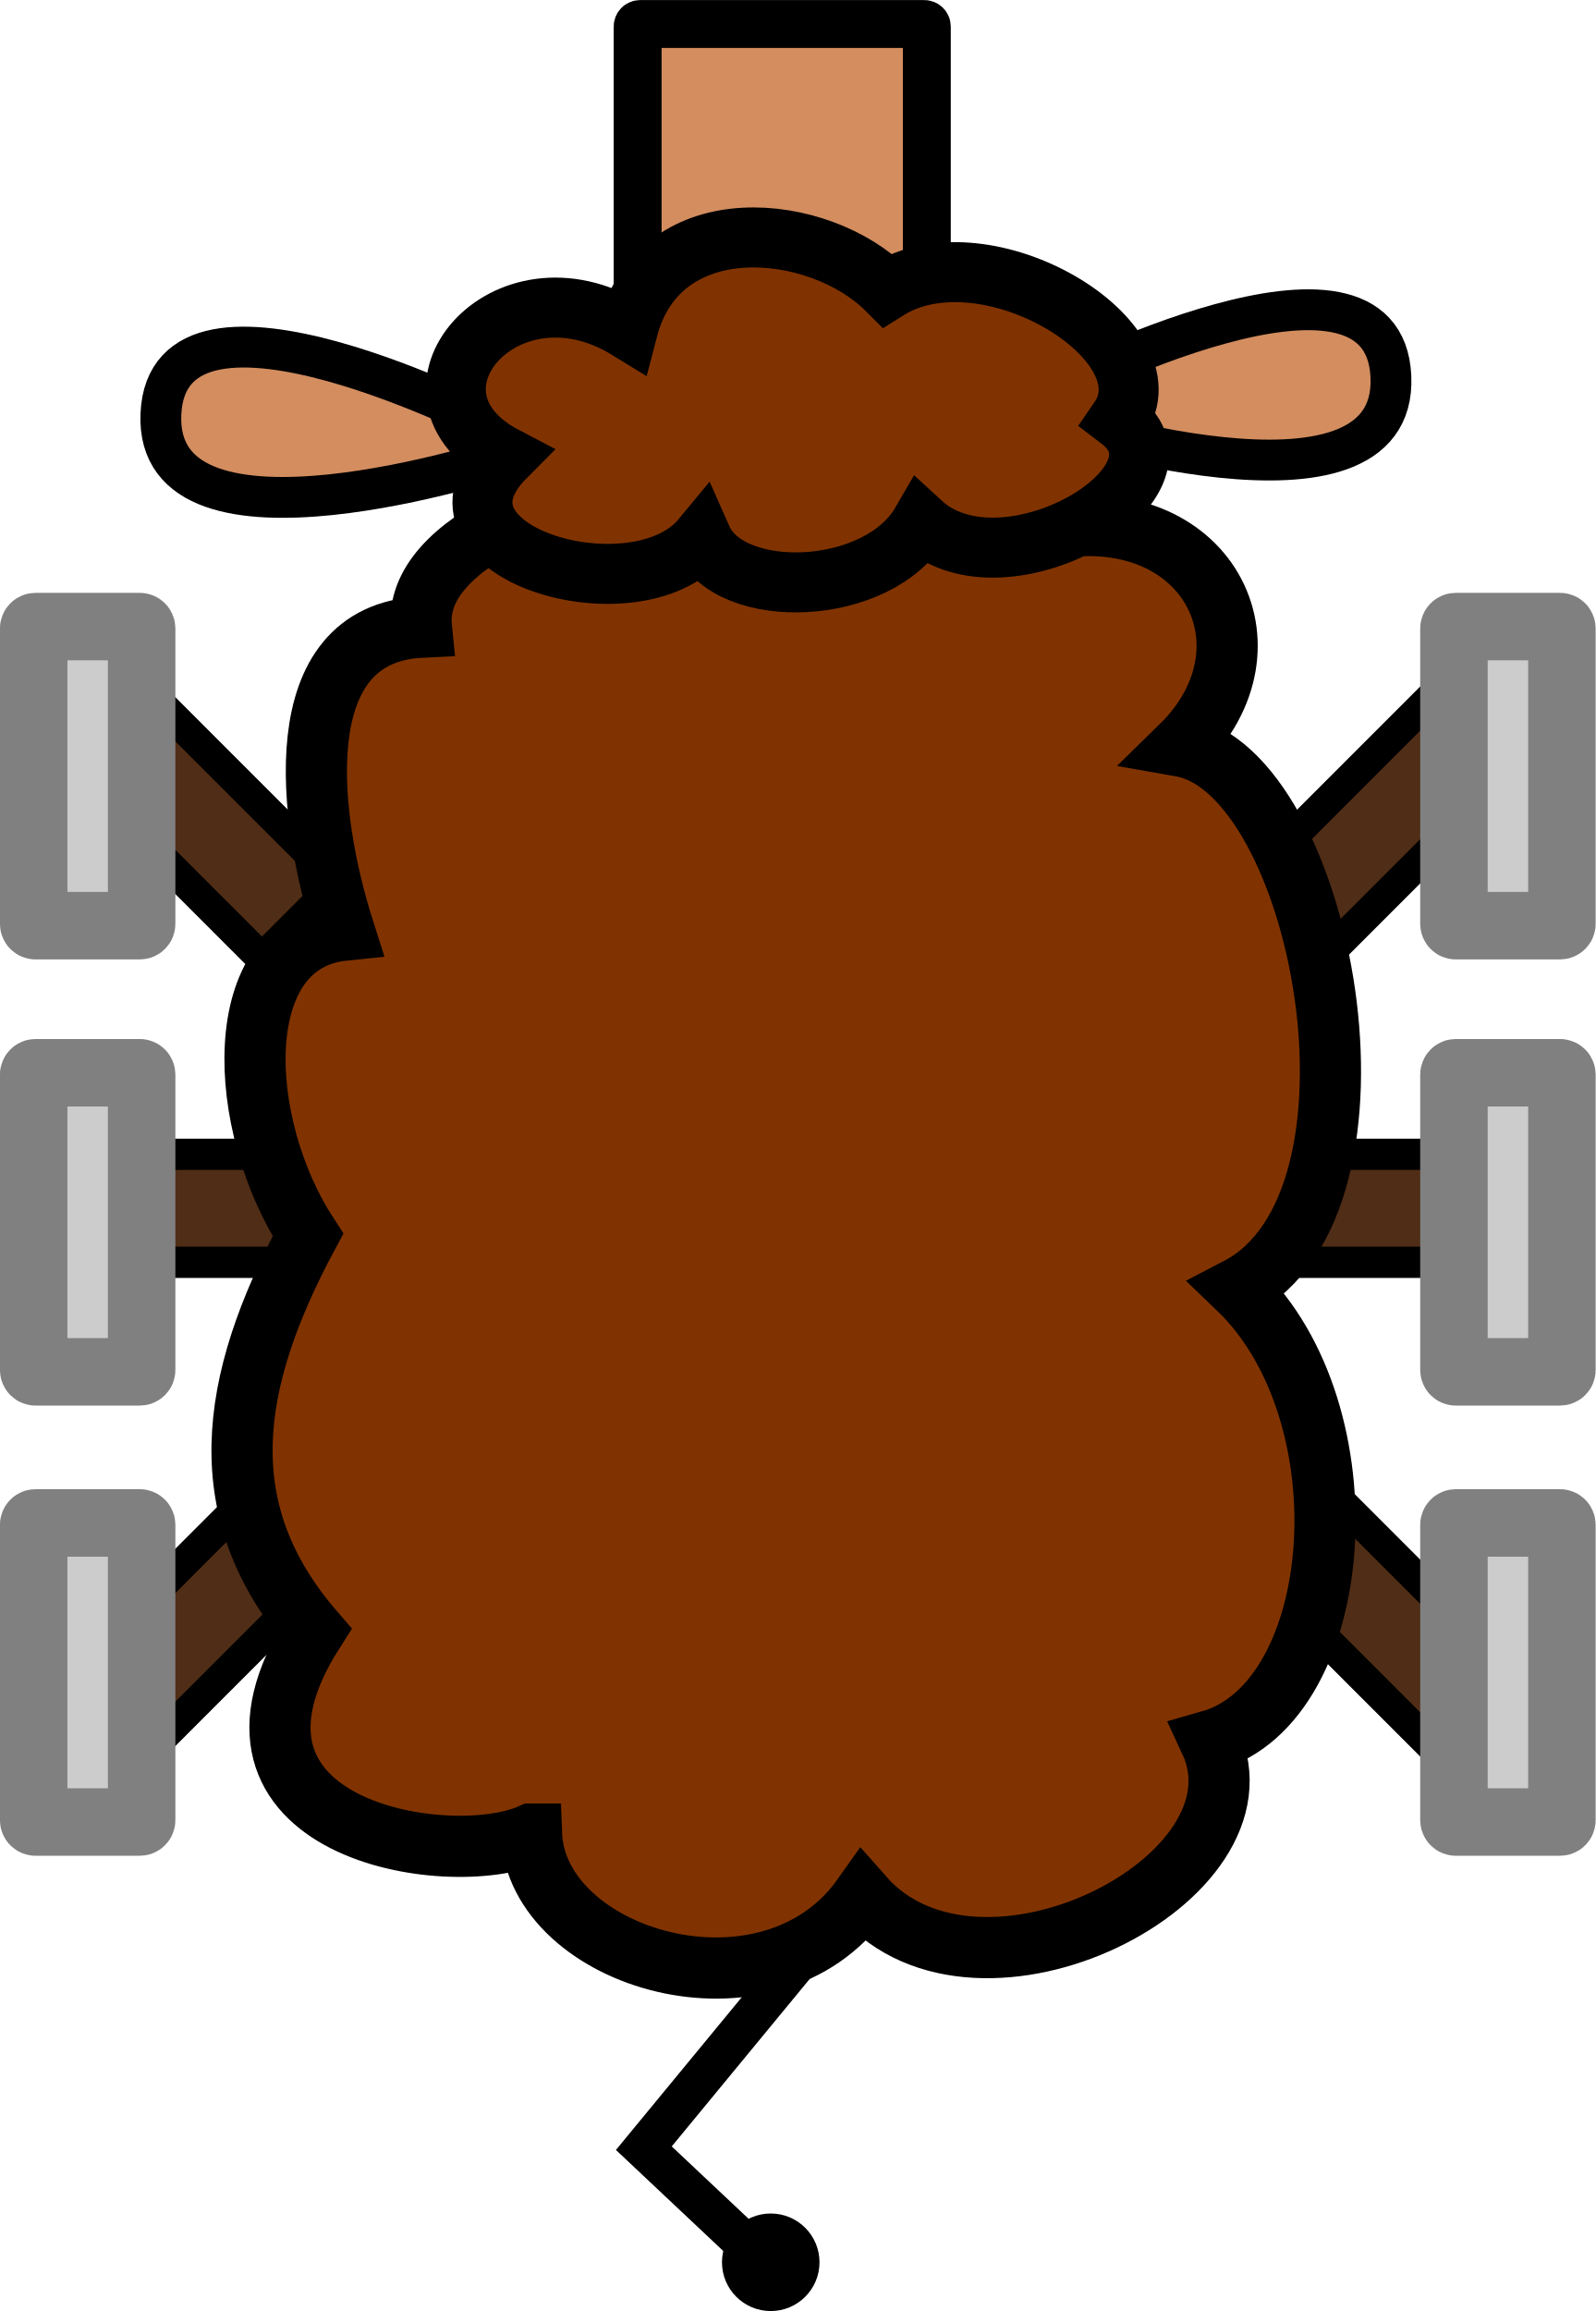
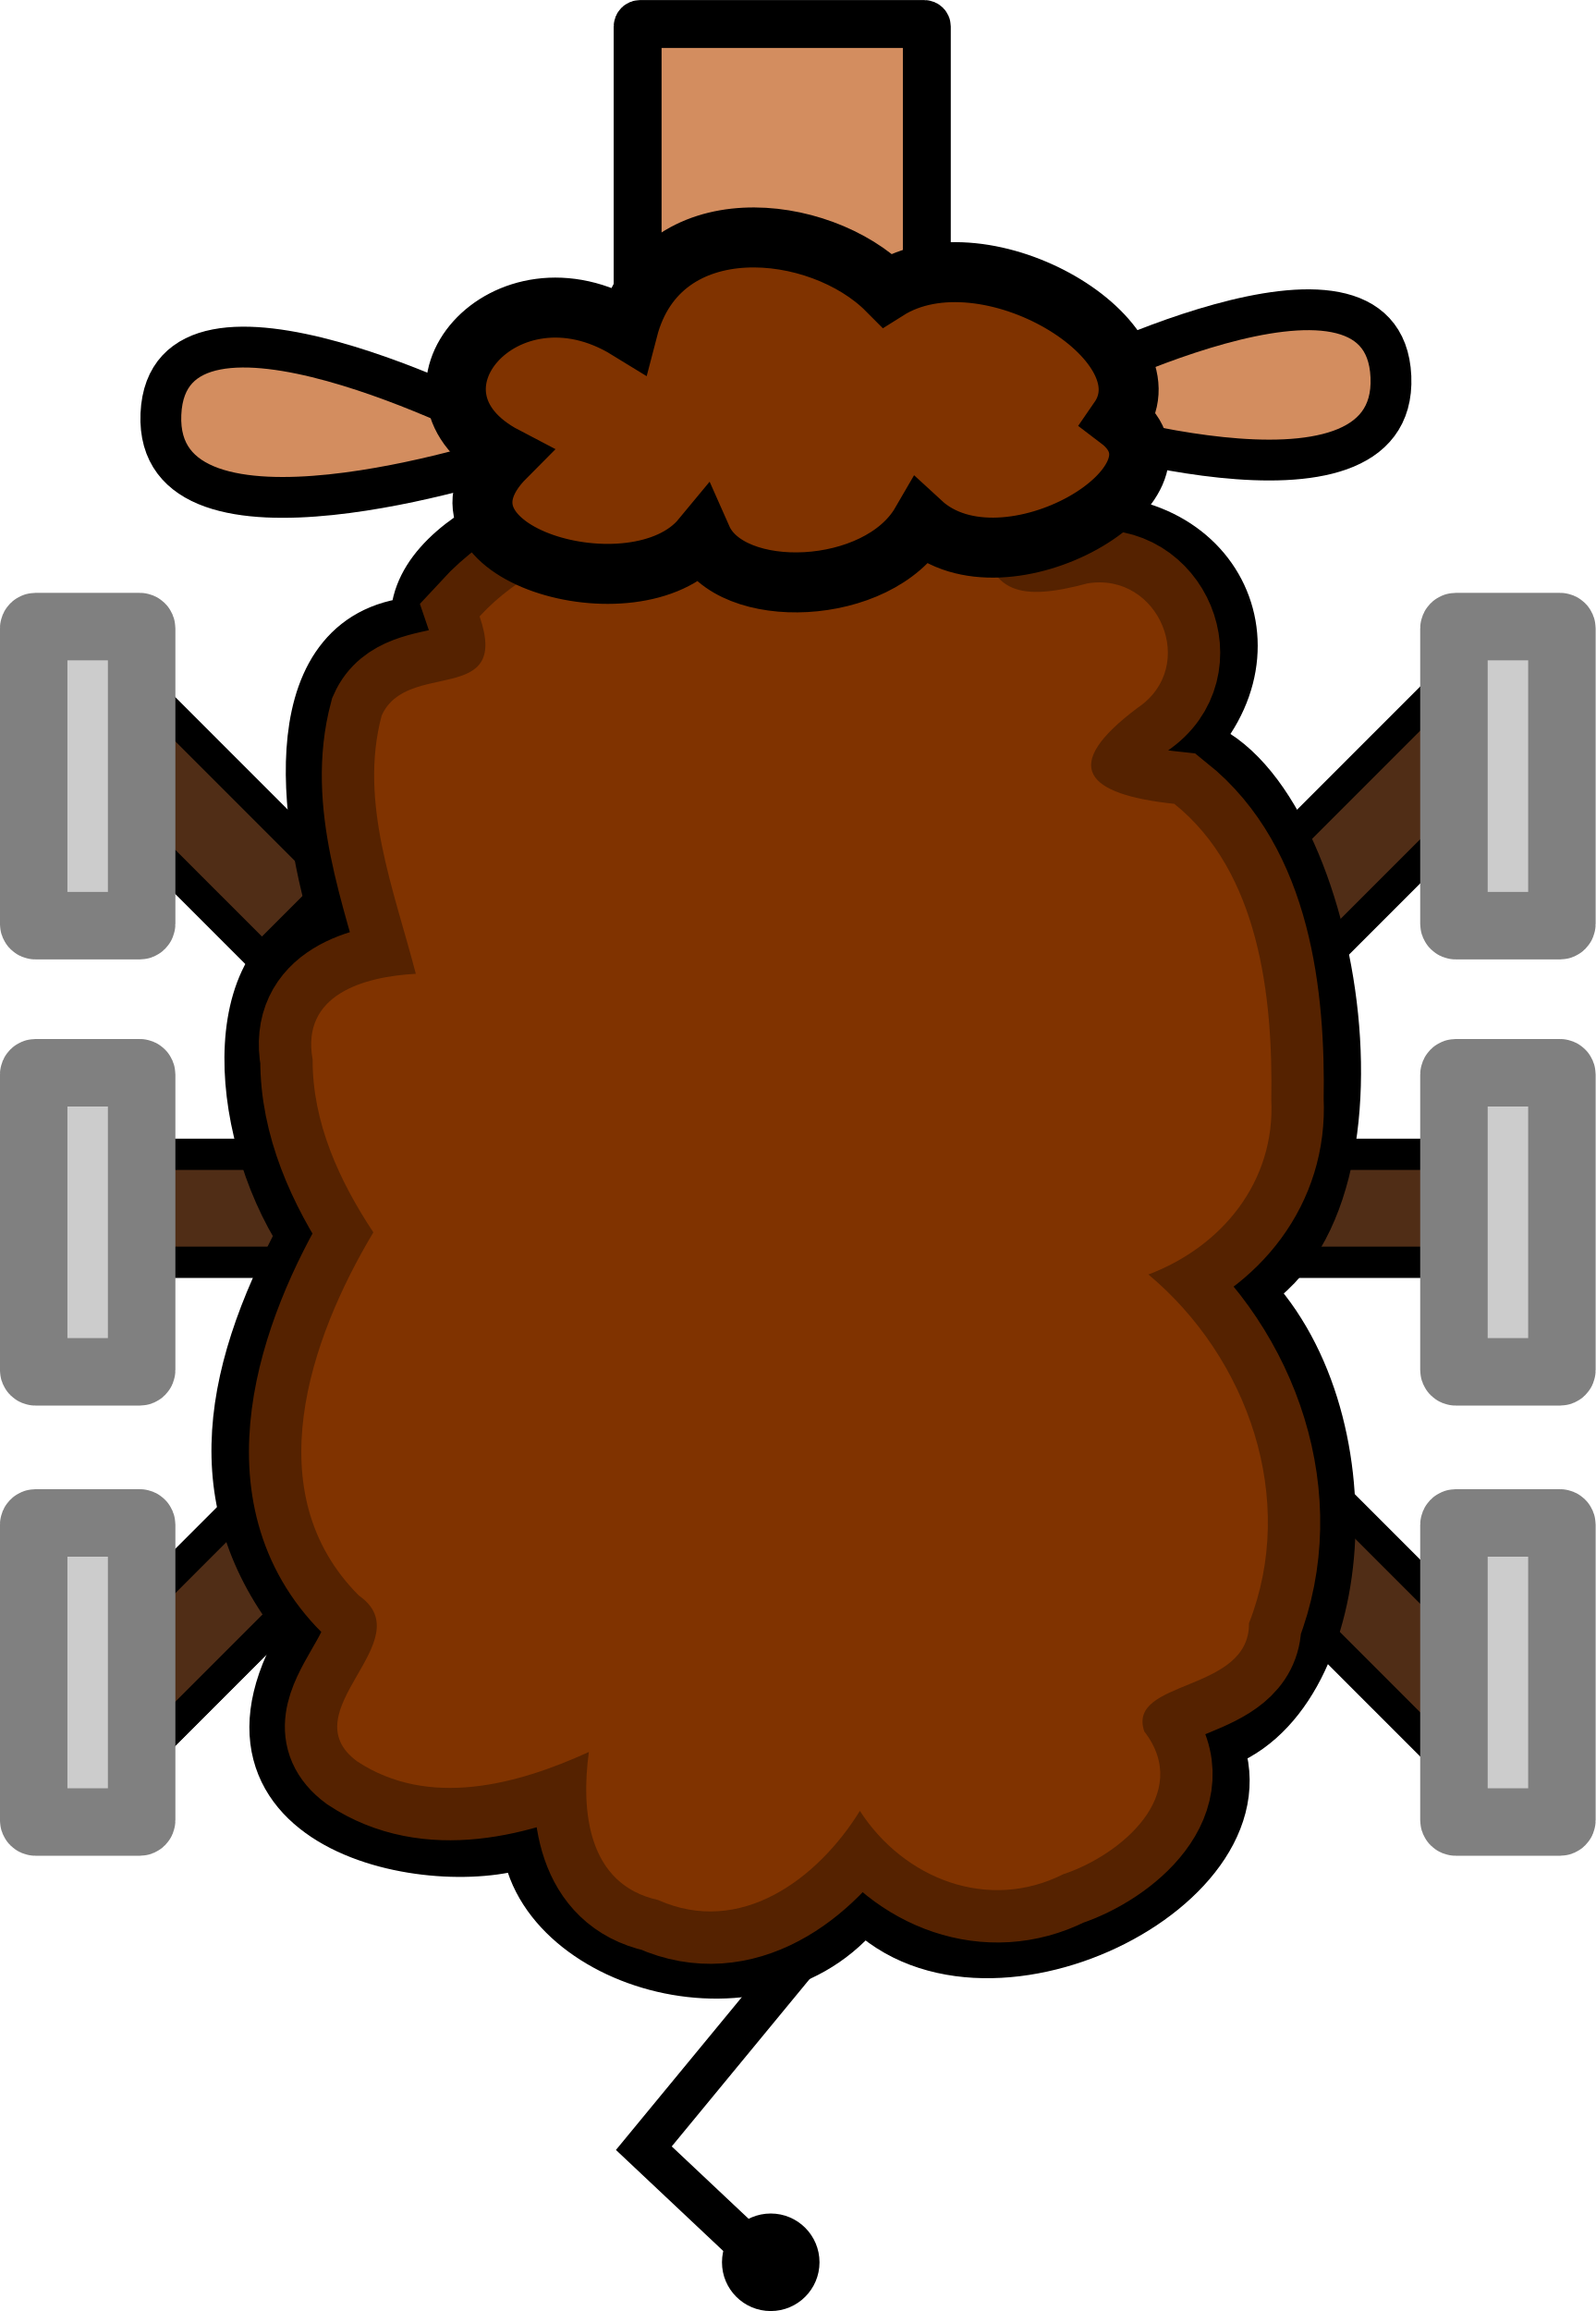
<svg xmlns="http://www.w3.org/2000/svg" width="14.66mm" height="21.227mm" viewBox="0 0 14.66 21.227" version="1.1" id="svg1530">
  <defs id="defs1524" />
  <g id="layer1" transform="translate(-73.37463,-156.5045)">
    <rect style="fill:#502d16;fill-opacity:1;stroke:#000000;stroke-width:0.287;stroke-miterlimit:4;stroke-dasharray:none" id="rect2145" width="0.992" height="2.747" x="173.892" y="66.721" ry="0.017" transform="rotate(45)" />
    <rect style="fill:#502d16;fill-opacity:1;stroke:#000000;stroke-width:0.287;stroke-miterlimit:4;stroke-dasharray:none" id="rect2137" width="0.992" height="2.747" x="173.892" y="66.721" ry="0.017" transform="rotate(45)" />
    <rect style="fill:#502d16;fill-opacity:1;stroke:#000000;stroke-width:0.287;stroke-miterlimit:4;stroke-dasharray:none" id="rect2139" width="0.992" height="2.747" x="59.828" y="180.785" ry="0.017" transform="matrix(-0.7071068,0.7071068,0.7071068,0.7071068,0,0)" />
    <rect style="fill:#502d16;fill-opacity:1;stroke:#000000;stroke-width:0.287;stroke-miterlimit:4;stroke-dasharray:none" id="rect2141" width="0.992" height="2.747" x="-63.306" y="-170.477" ry="0.017" transform="matrix(0.7071068,-0.7071068,-0.7071068,-0.7071068,0,0)" />
    <rect style="fill:#502d16;fill-opacity:1;stroke:#000000;stroke-width:0.287;stroke-miterlimit:4;stroke-dasharray:none" id="rect2143" width="0.992" height="2.747" x="-177.37" y="-56.413" ry="0.017" transform="rotate(-135)" />
    <rect style="fill:#502d16;fill-opacity:1;stroke:#000000;stroke-width:0.287;stroke-miterlimit:4;stroke-dasharray:none" id="rect2149" width="0.992" height="2.747" x="-168.099" y="-76.535" ry="0.017" transform="matrix(0,-1,-1,0,0,0)" />
    <rect style="fill:#502d16;fill-opacity:1;stroke:#000000;stroke-width:0.287;stroke-miterlimit:4;stroke-dasharray:none" id="rect2151" width="0.992" height="2.747" x="-168.099" y="84.777" ry="0.017" transform="rotate(-90)" />
    <path style="fill:none;stroke:#000000;stroke-width:0.375;stroke-linecap:butt;stroke-linejoin:miter;stroke-miterlimit:4;stroke-dasharray:none;stroke-opacity:1" d="m 81,174.161 -1.71,2.075 1.311,1.234" id="path2153" />
    <path style="fill:#803300;stroke:#000000;stroke-width:0.562;stroke-linecap:butt;stroke-linejoin:miter;stroke-miterlimit:4;stroke-dasharray:none;stroke-opacity:1;paint-order:normal" d="m 78.257,173.351 c -0.75,0.34 -3.162,-0.039 -1.998,-1.862 -0.948,-1.096 -0.794,-2.264 -0.055,-3.641 -0.66,-1.013 -0.738,-2.69 0.33,-2.8 -0.328,-1.028 -0.542,-2.723 0.712,-2.783 -0.16,-1.586 5.767,-2.214 5.747,-0.896 1.468,-0.281 2.167,1.074 1.232,1.989 1.3,0.228 2.051,4.184 0.523,4.979 1.203,1.153 0.995,3.802 -0.256,4.158 0.591,1.268 -2.123,2.642 -3.189,1.429 -0.862,1.22 -3.001,0.574 -3.045,-0.573 z" id="path2095" />
    <rect style="fill:#cccccc;stroke:#808080;stroke-width:0.62;stroke-miterlimit:4;stroke-dasharray:none" id="rect2115" width="0.992" height="2.747" x="73.684" y="162.26" ry="0.017" />
    <rect style="fill:#cccccc;stroke:#808080;stroke-width:0.62;stroke-miterlimit:4;stroke-dasharray:none" id="rect2117" width="0.992" height="2.747" x="73.684" y="166.358" ry="0.017" />
    <rect style="fill:#cccccc;stroke:#808080;stroke-width:0.62;stroke-miterlimit:4;stroke-dasharray:none" id="rect2119" width="0.992" height="2.747" x="73.684" y="170.493" ry="0.017" />
    <rect style="fill:#cccccc;stroke:#808080;stroke-width:0.62;stroke-miterlimit:4;stroke-dasharray:none" id="rect2121" width="0.992" height="2.747" x="86.733" y="162.26" ry="0.017" />
    <rect style="fill:#cccccc;stroke:#808080;stroke-width:0.62;stroke-miterlimit:4;stroke-dasharray:none" id="rect2123" width="0.992" height="2.747" x="86.733" y="166.358" ry="0.017" />
    <rect style="fill:#cccccc;stroke:#808080;stroke-width:0.62;stroke-miterlimit:4;stroke-dasharray:none" id="rect2125" width="0.992" height="2.747" x="86.733" y="170.493" ry="0.017" />
    <path style="fill:#d38d5f;stroke:#000000;stroke-width:0.375;stroke-linecap:butt;stroke-linejoin:miter;stroke-miterlimit:4;stroke-dasharray:none;stroke-opacity:1" d="m 77.952,160.427 c 0,0 -3.036,-1.57 -3.099,-0.119 -0.063,1.451 3.166,0.393 3.166,0.393" id="path2131" />
    <path style="fill:#d38d5f;stroke:#000000;stroke-width:0.375;stroke-linecap:butt;stroke-linejoin:miter;stroke-miterlimit:4;stroke-dasharray:none;stroke-opacity:1" d="m 83.055,160.084 c 0,0 3.036,-1.57 3.099,-0.119 0.063,1.451 -3.166,0.393 -3.166,0.393" id="path2133" />
    <rect style="fill:#d38d5f;fill-opacity:1;stroke:#000000;stroke-width:0.44;stroke-miterlimit:4;stroke-dasharray:none" id="rect2135" width="2.657" height="2.444" x="79.233" y="156.725" ry="0.023" />
+     <circle style="fill:#000000;fill-opacity:1;stroke:none;stroke-width:0.287;stroke-linecap:butt;stroke-linejoin:miter;stroke-miterlimit:4;stroke-dasharray:none;paint-order:normal" id="path2155" cx="80.456" cy="177.284" r="0.448" />
+     <path id="path2163" style="fill:#803300;stroke:#552200;stroke-width:0.962;stroke-linecap:butt;stroke-linejoin:miter;stroke-miterlimit:4;stroke-dasharray:none;stroke-opacity:1;paint-order:markers stroke fill" d="m 80.662,161.201 c -0.985,0.127 -2.17,0.194 -2.881,0.965 0.287,0.831 -0.669,0.391 -0.9,0.912 -0.212,0.797 0.116,1.605 0.314,2.371 -0.474,0.026 -1.057,0.188 -0.948,0.787 -0.003,0.576 0.245,1.116 0.558,1.588 -0.589,0.984 -1.073,2.396 -0.133,3.336 0.59,0.413 -0.643,1.061 -0.016,1.523 0.659,0.434 1.468,0.215 2.129,-0.086 -0.074,0.542 -0.011,1.217 0.635,1.359 0.759,0.339 1.468,-0.193 1.855,-0.818 0.404,0.625 1.179,0.93 1.87,0.581 0.52,-0.171 1.191,-0.731 0.743,-1.311 -0.165,-0.483 0.969,-0.352 0.962,-0.994 0.447,-1.14 -0.008,-2.437 -0.924,-3.203 0.679,-0.257 1.166,-0.855 1.129,-1.606 0.016,-0.943 -0.11,-2.091 -0.891,-2.717 -0.809,-0.086 -1.062,-0.34 -0.336,-0.883 0.564,-0.38 0.193,-1.25 -0.461,-1.142 -0.611,0.163 -0.911,0.105 -0.982,-0.495 -0.543,-0.212 -1.15,-0.19 -1.723,-0.168 z" />
    <path style="fill:#803300;fill-opacity:1;stroke:#000000;stroke-width:0.551;stroke-linecap:butt;stroke-linejoin:miter;stroke-miterlimit:4;stroke-dasharray:none;stroke-opacity:1" d="m 78.019,160.701 c -1.1,-0.574 -0.007,-1.866 1.124,-1.171 0.297,-1.143 1.765,-0.983 2.383,-0.361 0.907,-0.572 2.625,0.472 2.131,1.187 0.766,0.58 -1.058,1.649 -1.818,0.949 -0.395,0.681 -1.757,0.728 -2.016,0.143 -0.605,0.732 -2.678,0.13 -1.804,-0.747 z" id="path2129" />
-     <circle style="fill:#000000;fill-opacity:1;stroke:none;stroke-width:0.287;stroke-linecap:butt;stroke-linejoin:miter;stroke-miterlimit:4;stroke-dasharray:none;paint-order:normal" id="path2155" cx="80.456" cy="177.284" r="0.448" />
  </g>
</svg>
